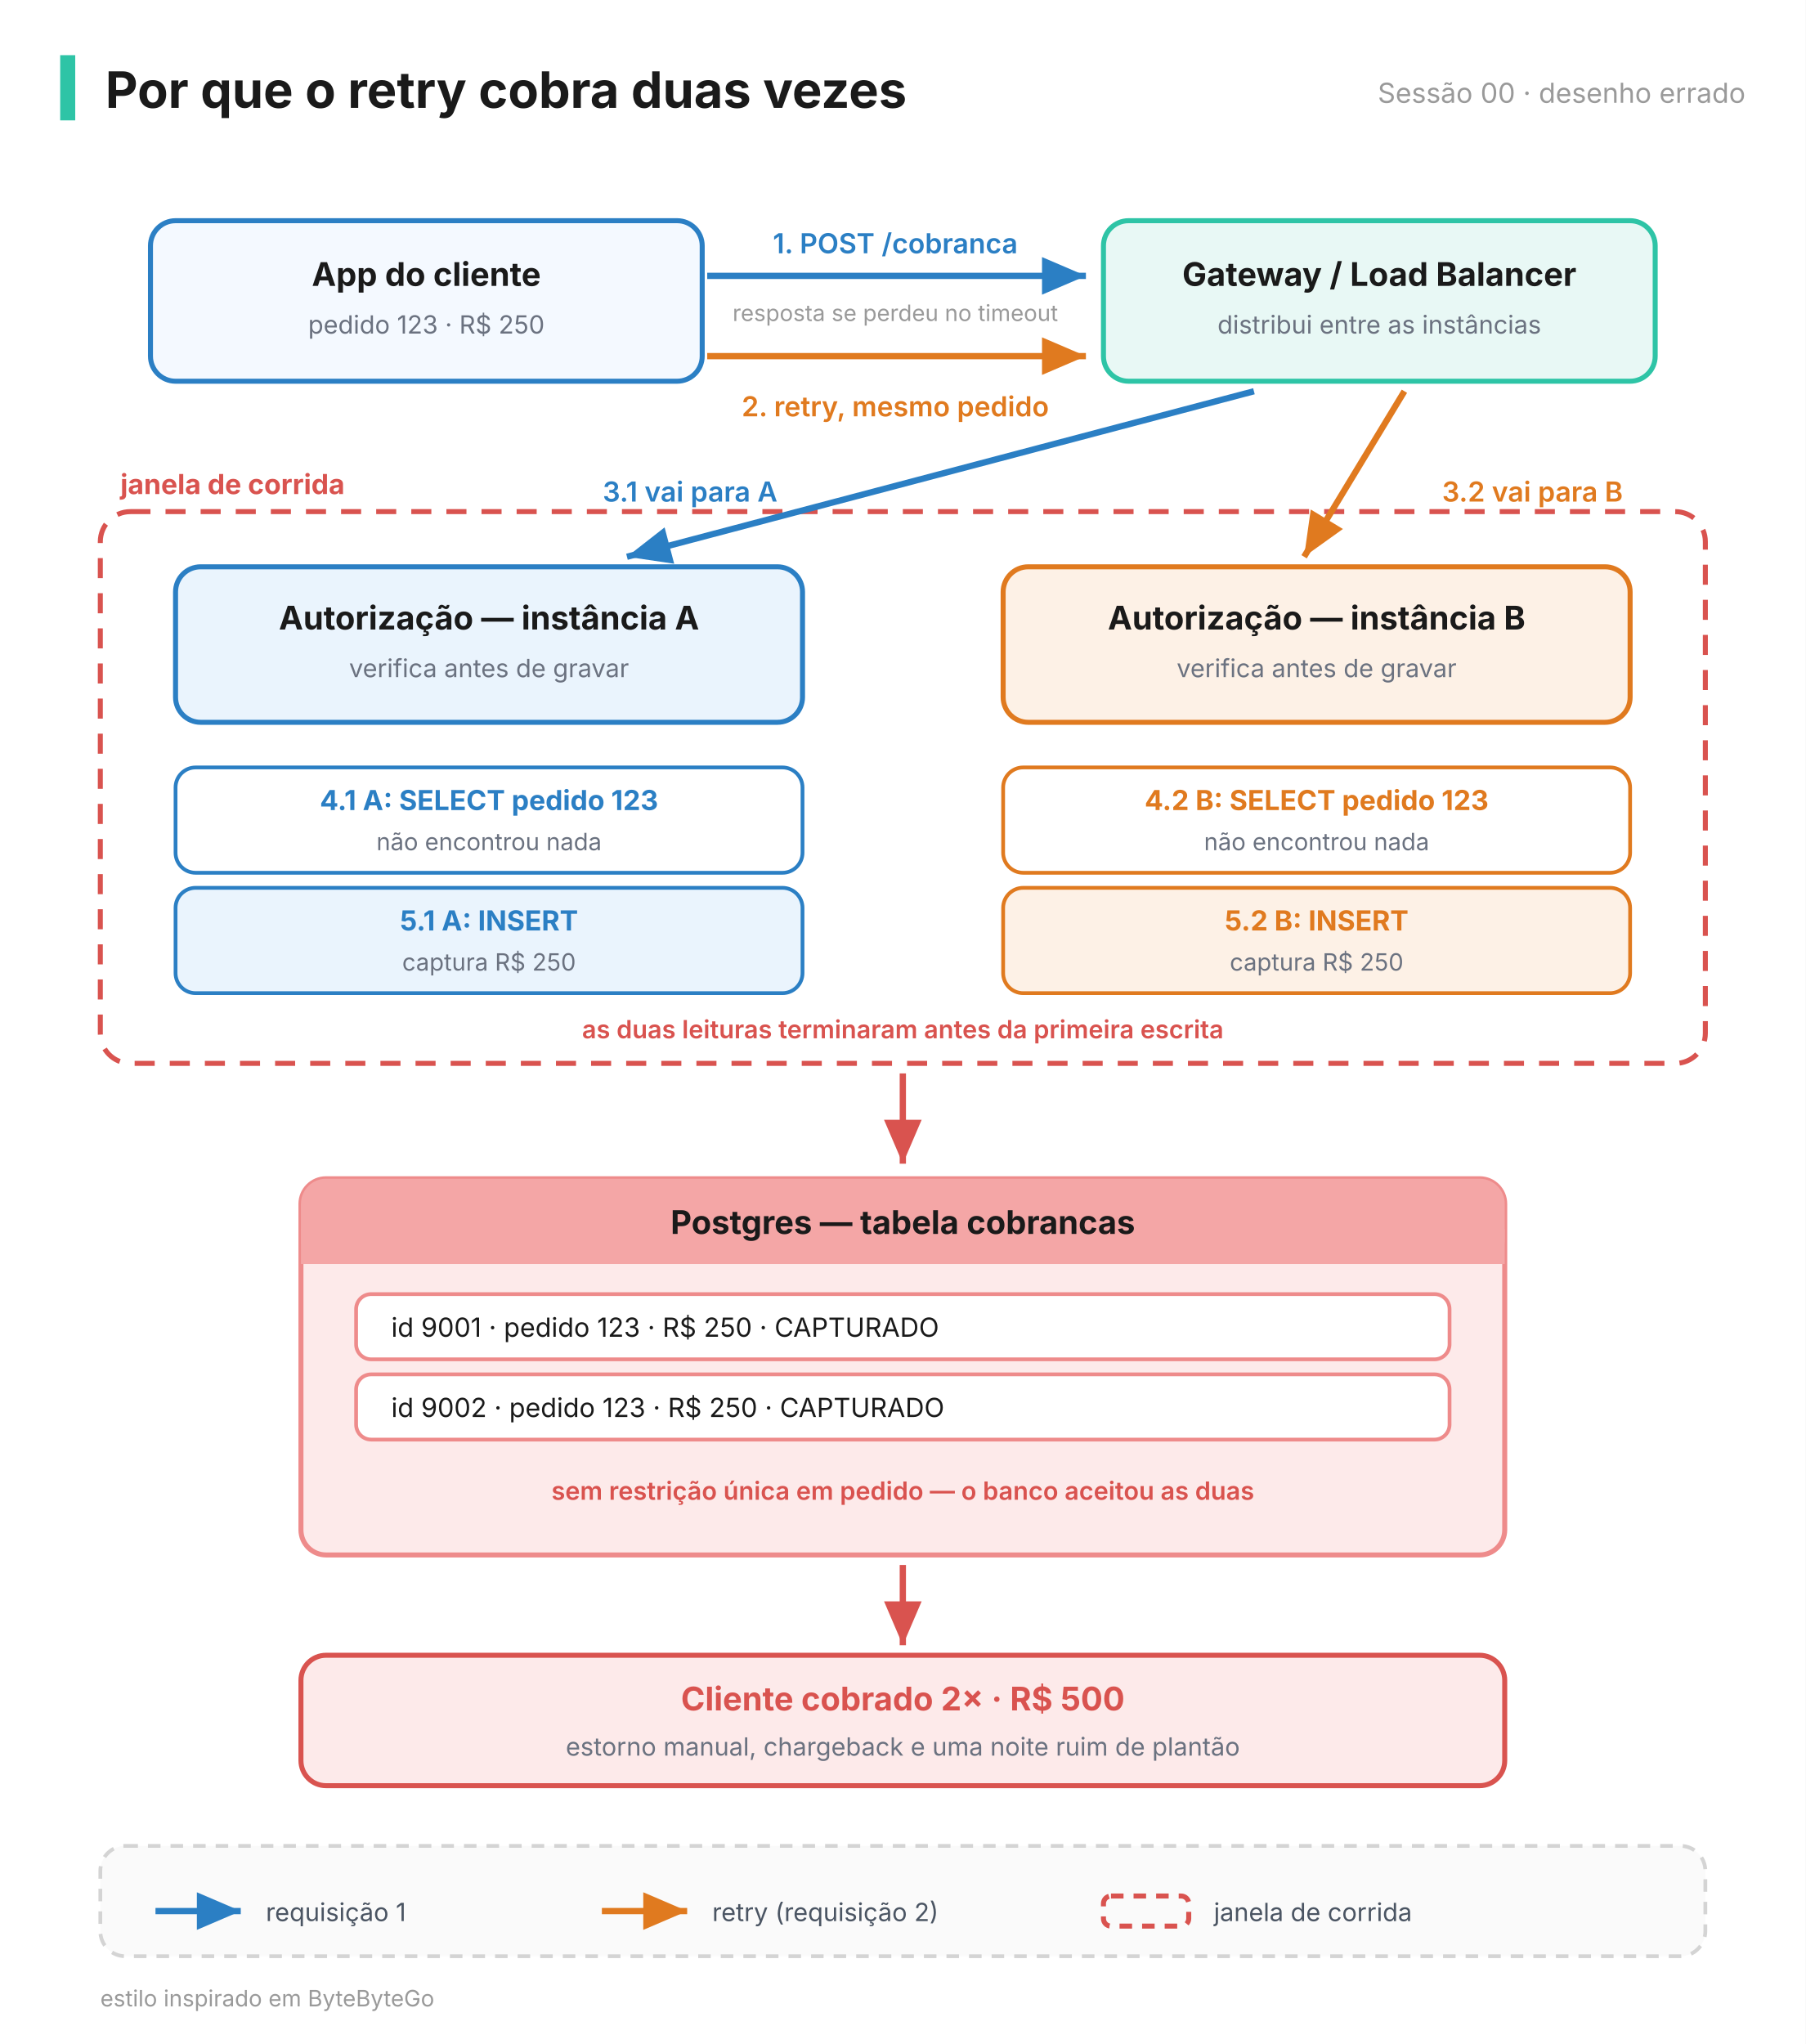
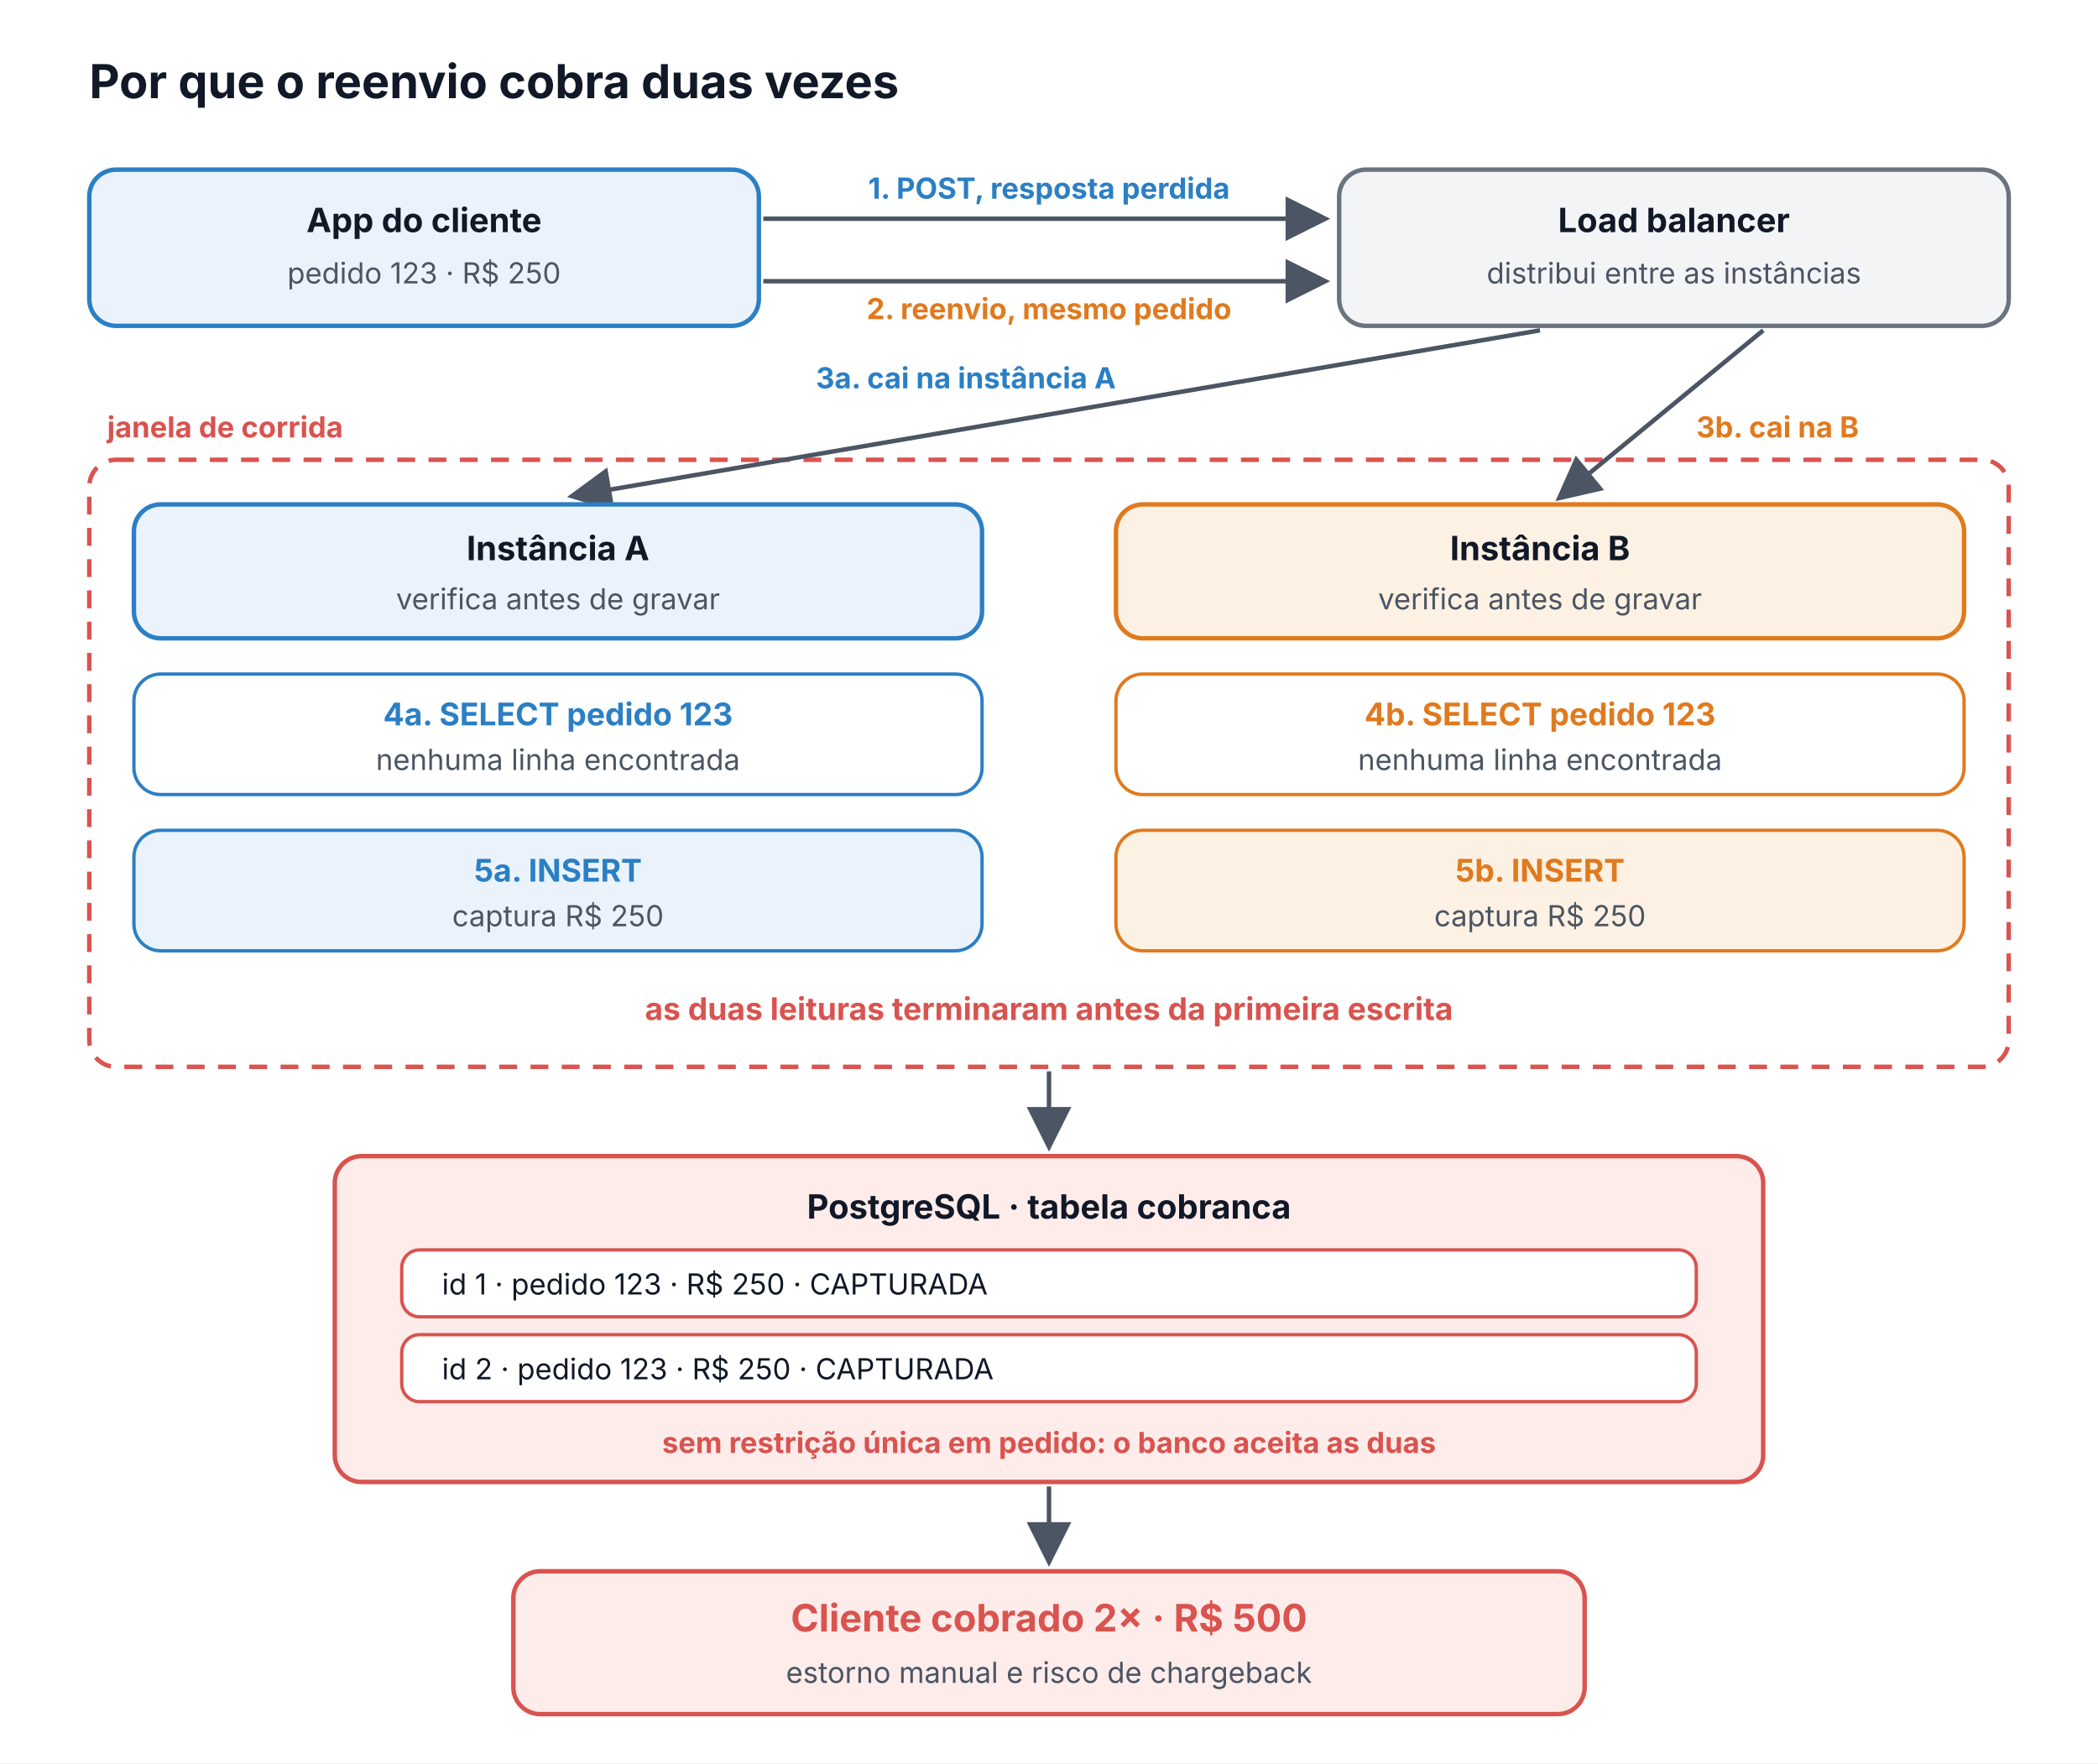
- <svg xmlns="http://www.w3.org/2000/svg" viewBox="0 0 720 815" font-family="Inter, Segoe UI, Helvetica, Arial, sans-serif">
-   <rect width="720" height="815" fill="#ffffff" />
+ <svg xmlns="http://www.w3.org/2000/svg" viewBox="0 0 940 790" font-family="Inter, system-ui, sans-serif">
  <defs>
-     <marker id="mb" markerWidth="9" markerHeight="9" refX="7" refY="3" orient="auto">
-       <path d="M0,0 L7,3 L0,6 Z" fill="#2b7fc4" />
-     </marker>
-     <marker id="mo" markerWidth="9" markerHeight="9" refX="7" refY="3" orient="auto">
-       <path d="M0,0 L7,3 L0,6 Z" fill="#e07a1f" />
-     </marker>
-     <marker id="mr" markerWidth="9" markerHeight="9" refX="7" refY="3" orient="auto">
-       <path d="M0,0 L7,3 L0,6 Z" fill="#d9534f" />
+     <marker id="seta" markerWidth="10" markerHeight="10" refX="8" refY="5" orient="auto">
+       <path d="M0,0 L10,5 L0,10 Z" fill="#4b5563" />
    </marker>
  </defs>
-   <rect x="24" y="22" width="6" height="26" fill="#2ec4a6" />
-   <text x="42" y="43" font-size="20" font-weight="700" fill="#1a1a1a">Por que o retry cobra duas vezes</text>
-   <text x="696" y="41" font-size="11" fill="#9a9a9a" text-anchor="end">Sessão 00 · desenho errado</text>
-   <rect x="60" y="88" width="220" height="64" rx="10" fill="#f4f9ff" stroke="#2b7fc4" stroke-width="2" />
-   <text x="170" y="114" font-size="13" font-weight="700" fill="#1a1a1a" text-anchor="middle">App do cliente</text>
-   <text x="170" y="133" font-size="10" fill="#6b7280" text-anchor="middle">pedido 123 · R$ 250</text>
-   <rect x="440" y="88" width="220" height="64" rx="10" fill="#e8f8f5" stroke="#2ec4a6" stroke-width="2" />
-   <text x="550" y="114" font-size="13" font-weight="700" fill="#1a1a1a" text-anchor="middle">Gateway / Load Balancer</text>
-   <text x="550" y="133" font-size="10" fill="#6b7280" text-anchor="middle">distribui entre as instâncias</text>
-   <line x1="282" y1="110" x2="433" y2="110" stroke="#2b7fc4" stroke-width="2.5" marker-end="url(#mb)" />
-   <text x="357" y="101" font-size="11" font-weight="600" fill="#2b7fc4" text-anchor="middle">1. POST /cobranca</text>
-   <text x="357" y="128" font-size="9" fill="#9a9a9a" text-anchor="middle">resposta se perdeu no timeout</text>
-   <line x1="282" y1="142" x2="433" y2="142" stroke="#e07a1f" stroke-width="2.5" marker-end="url(#mo)" />
-   <text x="357" y="166" font-size="11" font-weight="600" fill="#e07a1f" text-anchor="middle">2. retry, mesmo pedido</text>
-   <rect x="40" y="204" width="640" height="220" rx="12" fill="none" stroke="#d9534f" stroke-width="2" stroke-dasharray="8 6" />
-   <text x="48" y="197" font-size="11" font-weight="700" fill="#d9534f">janela de corrida</text>
-   <path d="M 500 156 L 250 222" fill="none" stroke="#2b7fc4" stroke-width="2.5" marker-end="url(#mb)" />
-   <text x="310" y="200" font-size="11" font-weight="600" fill="#2b7fc4" text-anchor="end">3.1 vai para A</text>
-   <path d="M 560 156 L 520 222" fill="none" stroke="#e07a1f" stroke-width="2.5" marker-end="url(#mo)" />
-   <text x="575" y="200" font-size="11" font-weight="600" fill="#e07a1f" text-anchor="start">3.2 vai para B</text>
-   <rect x="70" y="226" width="250" height="62" rx="10" fill="#eaf4fd" stroke="#2b7fc4" stroke-width="2" />
-   <text x="195" y="251" font-size="13" font-weight="700" fill="#1a1a1a" text-anchor="middle">Autorização — instância A</text>
-   <text x="195" y="270" font-size="10" fill="#6b7280" text-anchor="middle">verifica antes de gravar</text>
-   <rect x="400" y="226" width="250" height="62" rx="10" fill="#fdf1e6" stroke="#e07a1f" stroke-width="2" />
-   <text x="525" y="251" font-size="13" font-weight="700" fill="#1a1a1a" text-anchor="middle">Autorização — instância B</text>
-   <text x="525" y="270" font-size="10" fill="#6b7280" text-anchor="middle">verifica antes de gravar</text>
-   <rect x="70" y="306" width="250" height="42" rx="8" fill="#ffffff" stroke="#2b7fc4" stroke-width="1.5" />
-   <text x="195" y="323" font-size="11" font-weight="700" fill="#2b7fc4" text-anchor="middle">4.1  A: SELECT pedido 123</text>
-   <text x="195" y="339" font-size="9.5" fill="#6b7280" text-anchor="middle">não encontrou nada</text>
-   <rect x="400" y="306" width="250" height="42" rx="8" fill="#ffffff" stroke="#e07a1f" stroke-width="1.5" />
-   <text x="525" y="323" font-size="11" font-weight="700" fill="#e07a1f" text-anchor="middle">4.2  B: SELECT pedido 123</text>
-   <text x="525" y="339" font-size="9.5" fill="#6b7280" text-anchor="middle">não encontrou nada</text>
-   <rect x="70" y="354" width="250" height="42" rx="8" fill="#eaf4fd" stroke="#2b7fc4" stroke-width="1.5" />
-   <text x="195" y="371" font-size="11" font-weight="700" fill="#2b7fc4" text-anchor="middle">5.1  A: INSERT</text>
-   <text x="195" y="387" font-size="9.5" fill="#6b7280" text-anchor="middle">captura R$ 250</text>
-   <rect x="400" y="354" width="250" height="42" rx="8" fill="#fdf1e6" stroke="#e07a1f" stroke-width="1.5" />
-   <text x="525" y="371" font-size="11" font-weight="700" fill="#e07a1f" text-anchor="middle">5.2  B: INSERT</text>
-   <text x="525" y="387" font-size="9.5" fill="#6b7280" text-anchor="middle">captura R$ 250</text>
-   <text x="360" y="414" font-size="10" font-weight="600" fill="#d9534f" text-anchor="middle">as duas leituras terminaram antes da primeira escrita</text>
-   <path d="M 360 428 L 360 464" fill="none" stroke="#d9534f" stroke-width="2.5" marker-end="url(#mr)" />
-   <rect x="120" y="470" width="480" height="150" rx="10" fill="#fdeaea" stroke="#ee8b8b" stroke-width="2" />
-   <rect x="120" y="470" width="480" height="34" rx="10" fill="#f4a6a6" />
-   <rect x="120" y="490" width="480" height="14" fill="#f4a6a6" />
-   <text x="360" y="492" font-size="13" font-weight="700" fill="#1a1a1a" text-anchor="middle">Postgres — tabela cobrancas</text>
-   <rect x="142" y="516" width="436" height="26" rx="6" fill="#ffffff" stroke="#ee8b8b" stroke-width="1.5" />
-   <text x="156" y="533" font-size="10.5" fill="#1a1a1a">id 9001 · pedido 123 · R$ 250 · CAPTURADO</text>
-   <rect x="142" y="548" width="436" height="26" rx="6" fill="#ffffff" stroke="#ee8b8b" stroke-width="1.5" />
-   <text x="156" y="565" font-size="10.5" fill="#1a1a1a">id 9002 · pedido 123 · R$ 250 · CAPTURADO</text>
-   <text x="360" y="598" font-size="10" font-weight="600" fill="#d9534f" text-anchor="middle">sem restrição única em pedido — o banco aceitou as duas</text>
-   <path d="M 360 624 L 360 656" fill="none" stroke="#d9534f" stroke-width="2.5" marker-end="url(#mr)" />
-   <rect x="120" y="660" width="480" height="52" rx="10" fill="#fdeaea" stroke="#d9534f" stroke-width="2" />
-   <text x="360" y="682" font-size="13" font-weight="700" fill="#d9534f" text-anchor="middle">Cliente cobrado 2× · R$ 500</text>
-   <text x="360" y="700" font-size="10" fill="#6b7280" text-anchor="middle">estorno manual, chargeback e uma noite ruim de plantão</text>
-   <rect x="40" y="736" width="640" height="44" rx="10" fill="#fafafa" stroke="#d4d4d4" stroke-width="1.5" stroke-dasharray="5 4" />
-   <line x1="62" y1="762" x2="96" y2="762" stroke="#2b7fc4" stroke-width="2.5" marker-end="url(#mb)" />
-   <text x="106" y="766" font-size="10" fill="#4b5563">requisição 1</text>
-   <line x1="240" y1="762" x2="274" y2="762" stroke="#e07a1f" stroke-width="2.5" marker-end="url(#mo)" />
-   <text x="284" y="766" font-size="10" fill="#4b5563">retry (requisição 2)</text>
-   <rect x="440" y="756" width="34" height="12" rx="3" fill="none" stroke="#d9534f" stroke-width="2" stroke-dasharray="5 4" />
-   <text x="484" y="766" font-size="10" fill="#4b5563">janela de corrida</text>
-   <text x="40" y="800" font-size="9" fill="#9a9a9a">estilo inspirado em ByteByteGo</text>
+   <rect width="940" height="790" fill="#ffffff" />
+   <text x="40" y="44" font-size="21" font-weight="700" fill="#111827">Por que o reenvio cobra duas vezes</text>
+   <rect x="40" y="76" width="300" height="70" rx="12" fill="#eaf3fb" stroke="#2b7fc4" stroke-width="2" />
+   <text x="190" y="104" font-size="15" font-weight="700" fill="#111827" text-anchor="middle">App do cliente</text>
+   <text x="190" y="127" font-size="13" fill="#4b5563" text-anchor="middle">pedido 123 · R$ 250</text>
+   <rect x="600" y="76" width="300" height="70" rx="12" fill="#f3f4f6" stroke="#6b7280" stroke-width="2" />
+   <text x="750" y="104" font-size="15" font-weight="700" fill="#111827" text-anchor="middle">Load balancer</text>
+   <text x="750" y="127" font-size="13" fill="#4b5563" text-anchor="middle">distribui entre as instâncias</text>
+   <line x1="342" y1="98" x2="592" y2="98" stroke="#4b5563" stroke-width="2" marker-end="url(#seta)" />
+   <text x="470" y="89" font-size="13" font-weight="700" fill="#2b7fc4" text-anchor="middle">1. POST, resposta perdida</text>
+   <line x1="342" y1="126" x2="592" y2="126" stroke="#4b5563" stroke-width="2" marker-end="url(#seta)" />
+   <text x="470" y="143" font-size="13" font-weight="700" fill="#e07a1f" text-anchor="middle">2. reenvio, mesmo pedido</text>
+   <rect x="40" y="206" width="860" height="272" rx="12" fill="none" stroke="#d9534f" stroke-width="2" stroke-dasharray="8 6" />
+   <text x="48" y="196" font-size="13" font-weight="700" fill="#d9534f">janela de corrida</text>
+   <line x1="690" y1="148" x2="258" y2="222" stroke="#4b5563" stroke-width="2" marker-end="url(#seta)" />
+   <text x="500" y="174" font-size="13" font-weight="700" fill="#2b7fc4" text-anchor="end">3a. cai na instância A</text>
+   <line x1="790" y1="148" x2="700" y2="222" stroke="#4b5563" stroke-width="2" marker-end="url(#seta)" />
+   <text x="760" y="196" font-size="13" font-weight="700" fill="#e07a1f">3b. cai na B</text>
+   <rect x="60" y="226" width="380" height="60" rx="12" fill="#eaf3fb" stroke="#2b7fc4" stroke-width="2" />
+   <text x="250" y="251" font-size="15" font-weight="700" fill="#111827" text-anchor="middle">Instância A</text>
+   <text x="250" y="273" font-size="13" fill="#4b5563" text-anchor="middle">verifica antes de gravar</text>
+   <rect x="500" y="226" width="380" height="60" rx="12" fill="#fdf1e3" stroke="#e07a1f" stroke-width="2" />
+   <text x="690" y="251" font-size="15" font-weight="700" fill="#111827" text-anchor="middle">Instância B</text>
+   <text x="690" y="273" font-size="13" fill="#4b5563" text-anchor="middle">verifica antes de gravar</text>
+   <rect x="60" y="302" width="380" height="54" rx="12" fill="#ffffff" stroke="#2b7fc4" stroke-width="1.5" />
+   <text x="250" y="325" font-size="14" font-weight="700" fill="#2b7fc4" text-anchor="middle">4a. SELECT pedido 123</text>
+   <text x="250" y="345" font-size="13" fill="#4b5563" text-anchor="middle">nenhuma linha encontrada</text>
+   <rect x="500" y="302" width="380" height="54" rx="12" fill="#ffffff" stroke="#e07a1f" stroke-width="1.5" />
+   <text x="690" y="325" font-size="14" font-weight="700" fill="#e07a1f" text-anchor="middle">4b. SELECT pedido 123</text>
+   <text x="690" y="345" font-size="13" fill="#4b5563" text-anchor="middle">nenhuma linha encontrada</text>
+   <rect x="60" y="372" width="380" height="54" rx="12" fill="#eaf3fb" stroke="#2b7fc4" stroke-width="1.5" />
+   <text x="250" y="395" font-size="14" font-weight="700" fill="#2b7fc4" text-anchor="middle">5a. INSERT</text>
+   <text x="250" y="415" font-size="13" fill="#4b5563" text-anchor="middle">captura R$ 250</text>
+   <rect x="500" y="372" width="380" height="54" rx="12" fill="#fdf1e3" stroke="#e07a1f" stroke-width="1.5" />
+   <text x="690" y="395" font-size="14" font-weight="700" fill="#e07a1f" text-anchor="middle">5b. INSERT</text>
+   <text x="690" y="415" font-size="13" fill="#4b5563" text-anchor="middle">captura R$ 250</text>
+   <text x="470" y="457" font-size="14" font-weight="700" fill="#d9534f" text-anchor="middle">as duas leituras terminaram antes da primeira escrita</text>
+   <line x1="470" y1="480" x2="470" y2="512" stroke="#4b5563" stroke-width="2" marker-end="url(#seta)" />
+   <rect x="150" y="518" width="640" height="146" rx="12" fill="#fdecea" stroke="#d9534f" stroke-width="2" />
+   <text x="470" y="546" font-size="15" font-weight="700" fill="#111827" text-anchor="middle">PostgreSQL · tabela cobranca</text>
+   <rect x="180" y="560" width="580" height="30" rx="8" fill="#ffffff" stroke="#d9534f" stroke-width="1.5" />
+   <text x="198" y="580" font-size="13" fill="#111827">id 1 · pedido 123 · R$ 250 · CAPTURADA</text>
+   <rect x="180" y="598" width="580" height="30" rx="8" fill="#ffffff" stroke="#d9534f" stroke-width="1.5" />
+   <text x="198" y="618" font-size="13" fill="#111827">id 2 · pedido 123 · R$ 250 · CAPTURADA</text>
+   <text x="470" y="651" font-size="13" font-weight="700" fill="#d9534f" text-anchor="middle">sem restrição única em pedido: o banco aceita as duas</text>
+   <line x1="470" y1="666" x2="470" y2="698" stroke="#4b5563" stroke-width="2" marker-end="url(#seta)" />
+   <rect x="230" y="704" width="480" height="64" rx="12" fill="#fdecea" stroke="#d9534f" stroke-width="2" />
+   <text x="470" y="731" font-size="17" font-weight="700" fill="#d9534f" text-anchor="middle">Cliente cobrado 2× · R$ 500</text>
+   <text x="470" y="754" font-size="13" fill="#4b5563" text-anchor="middle">estorno manual e risco de chargeback</text>
</svg>
